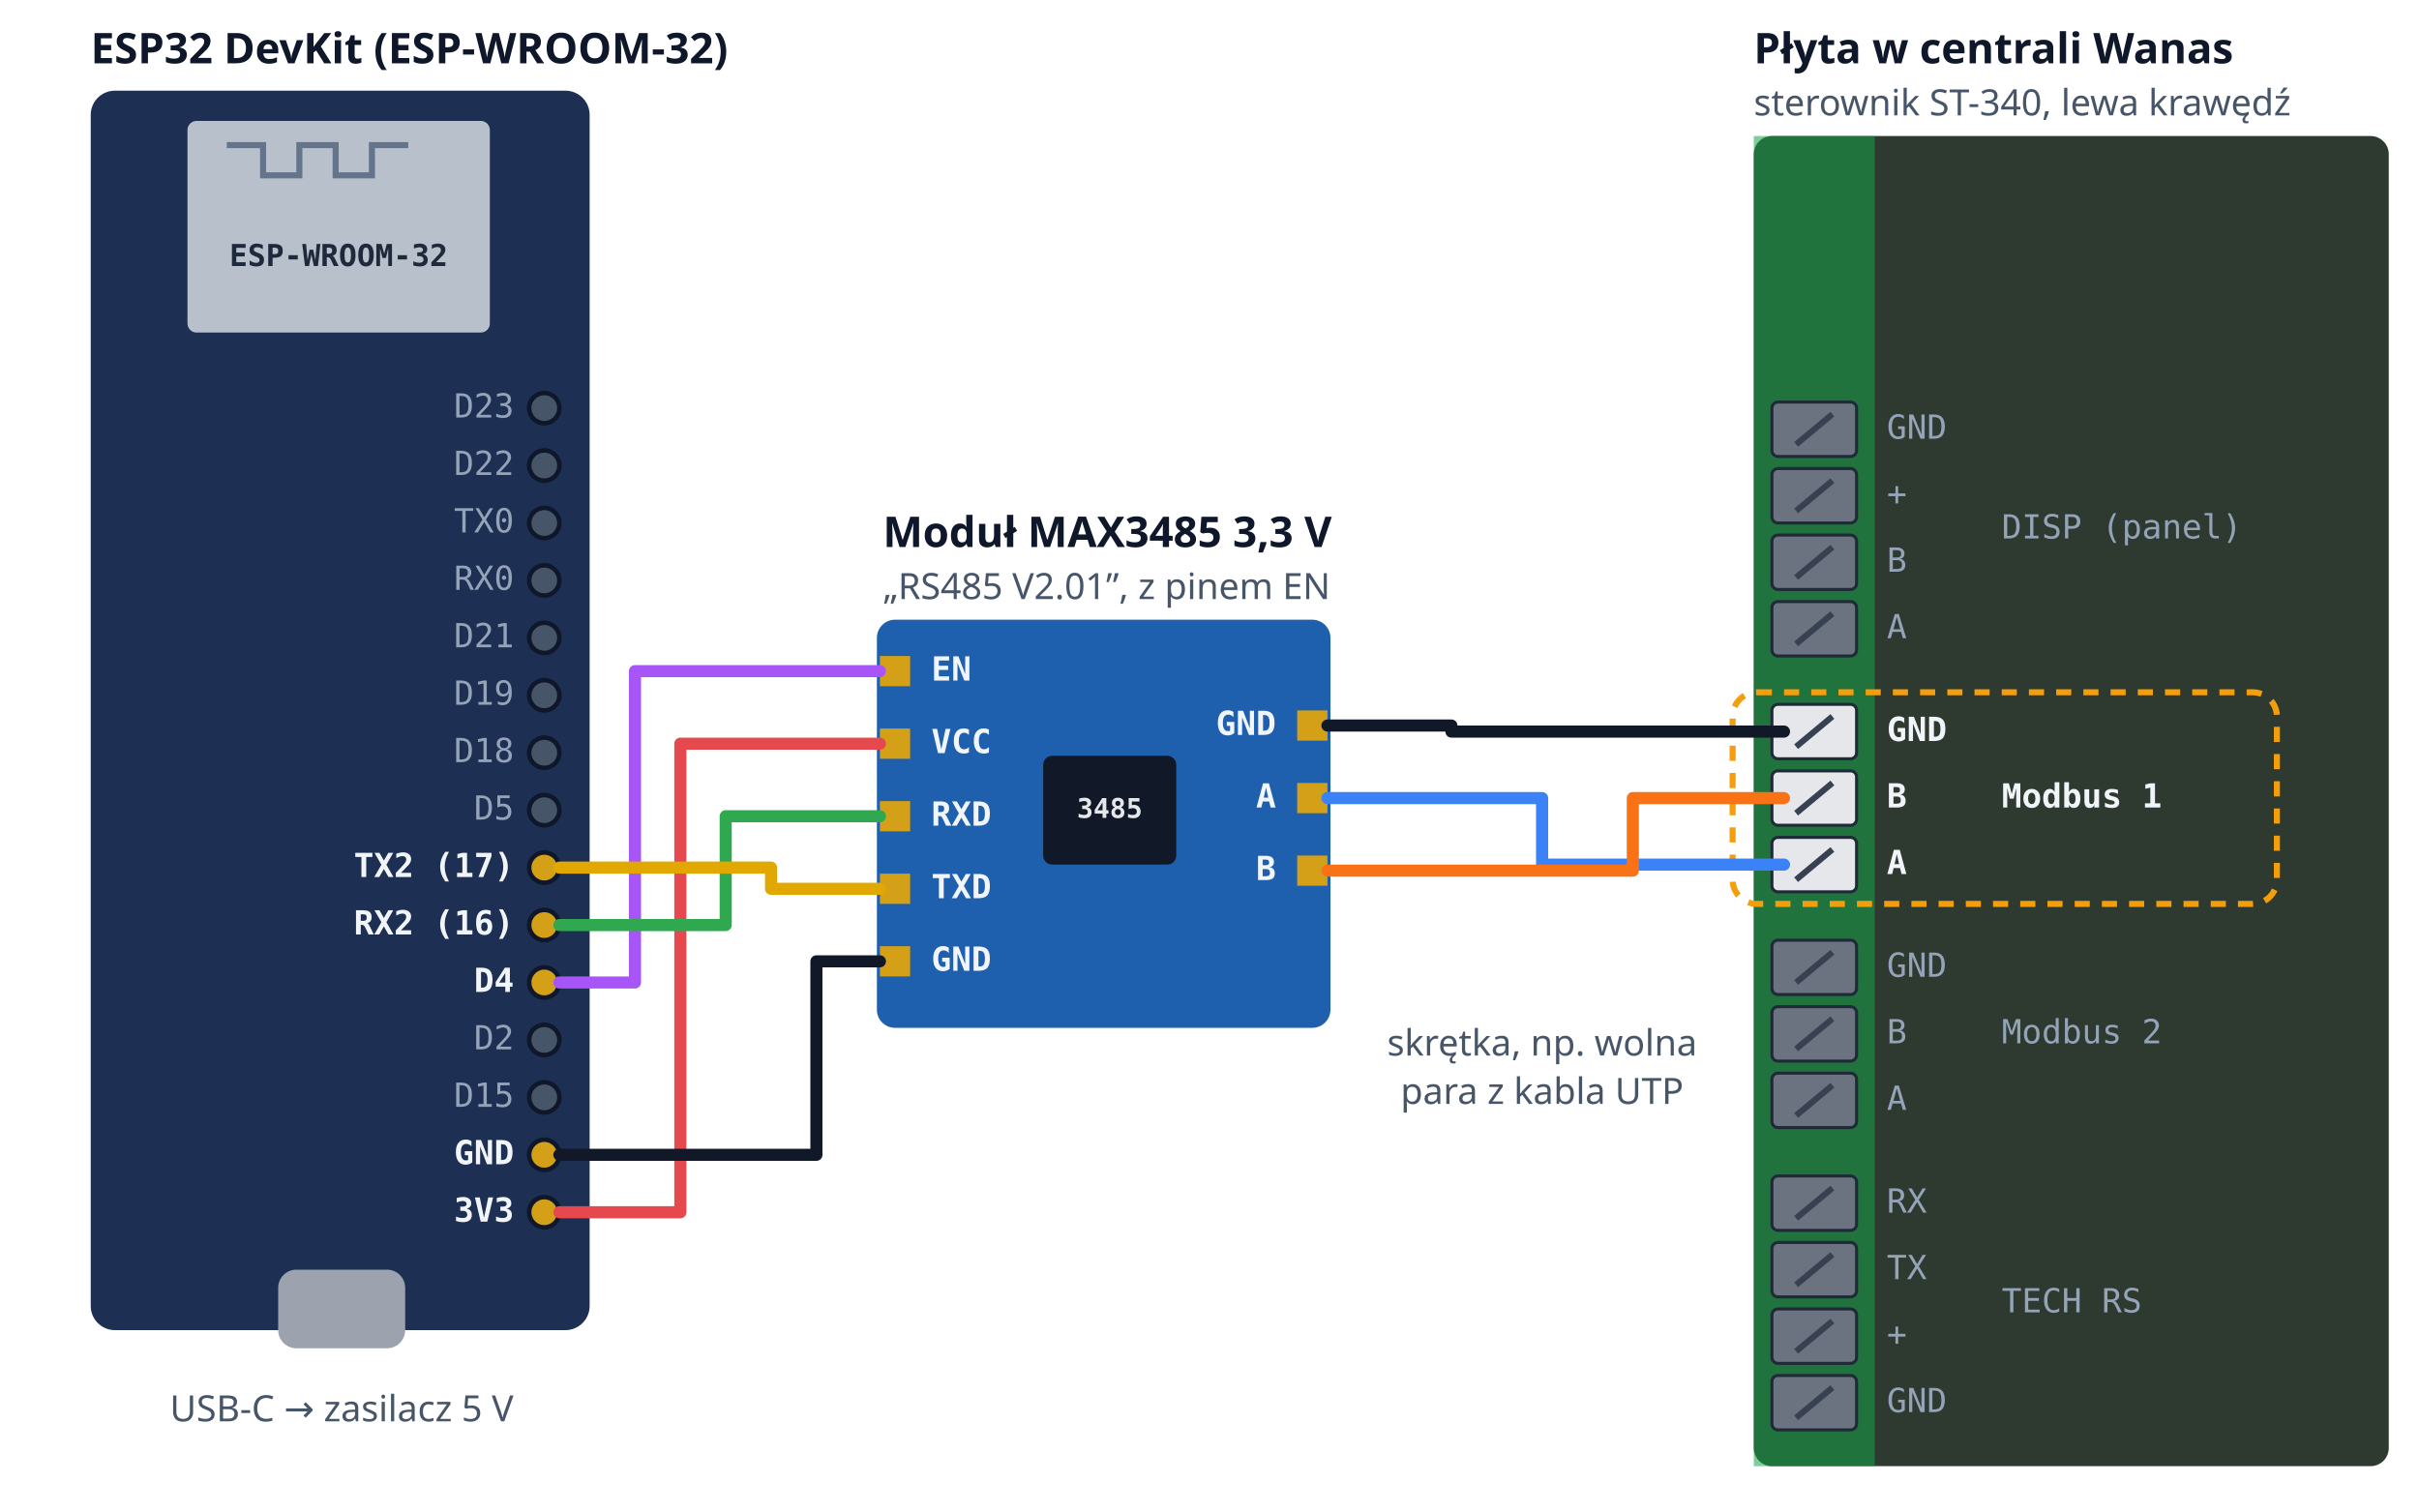
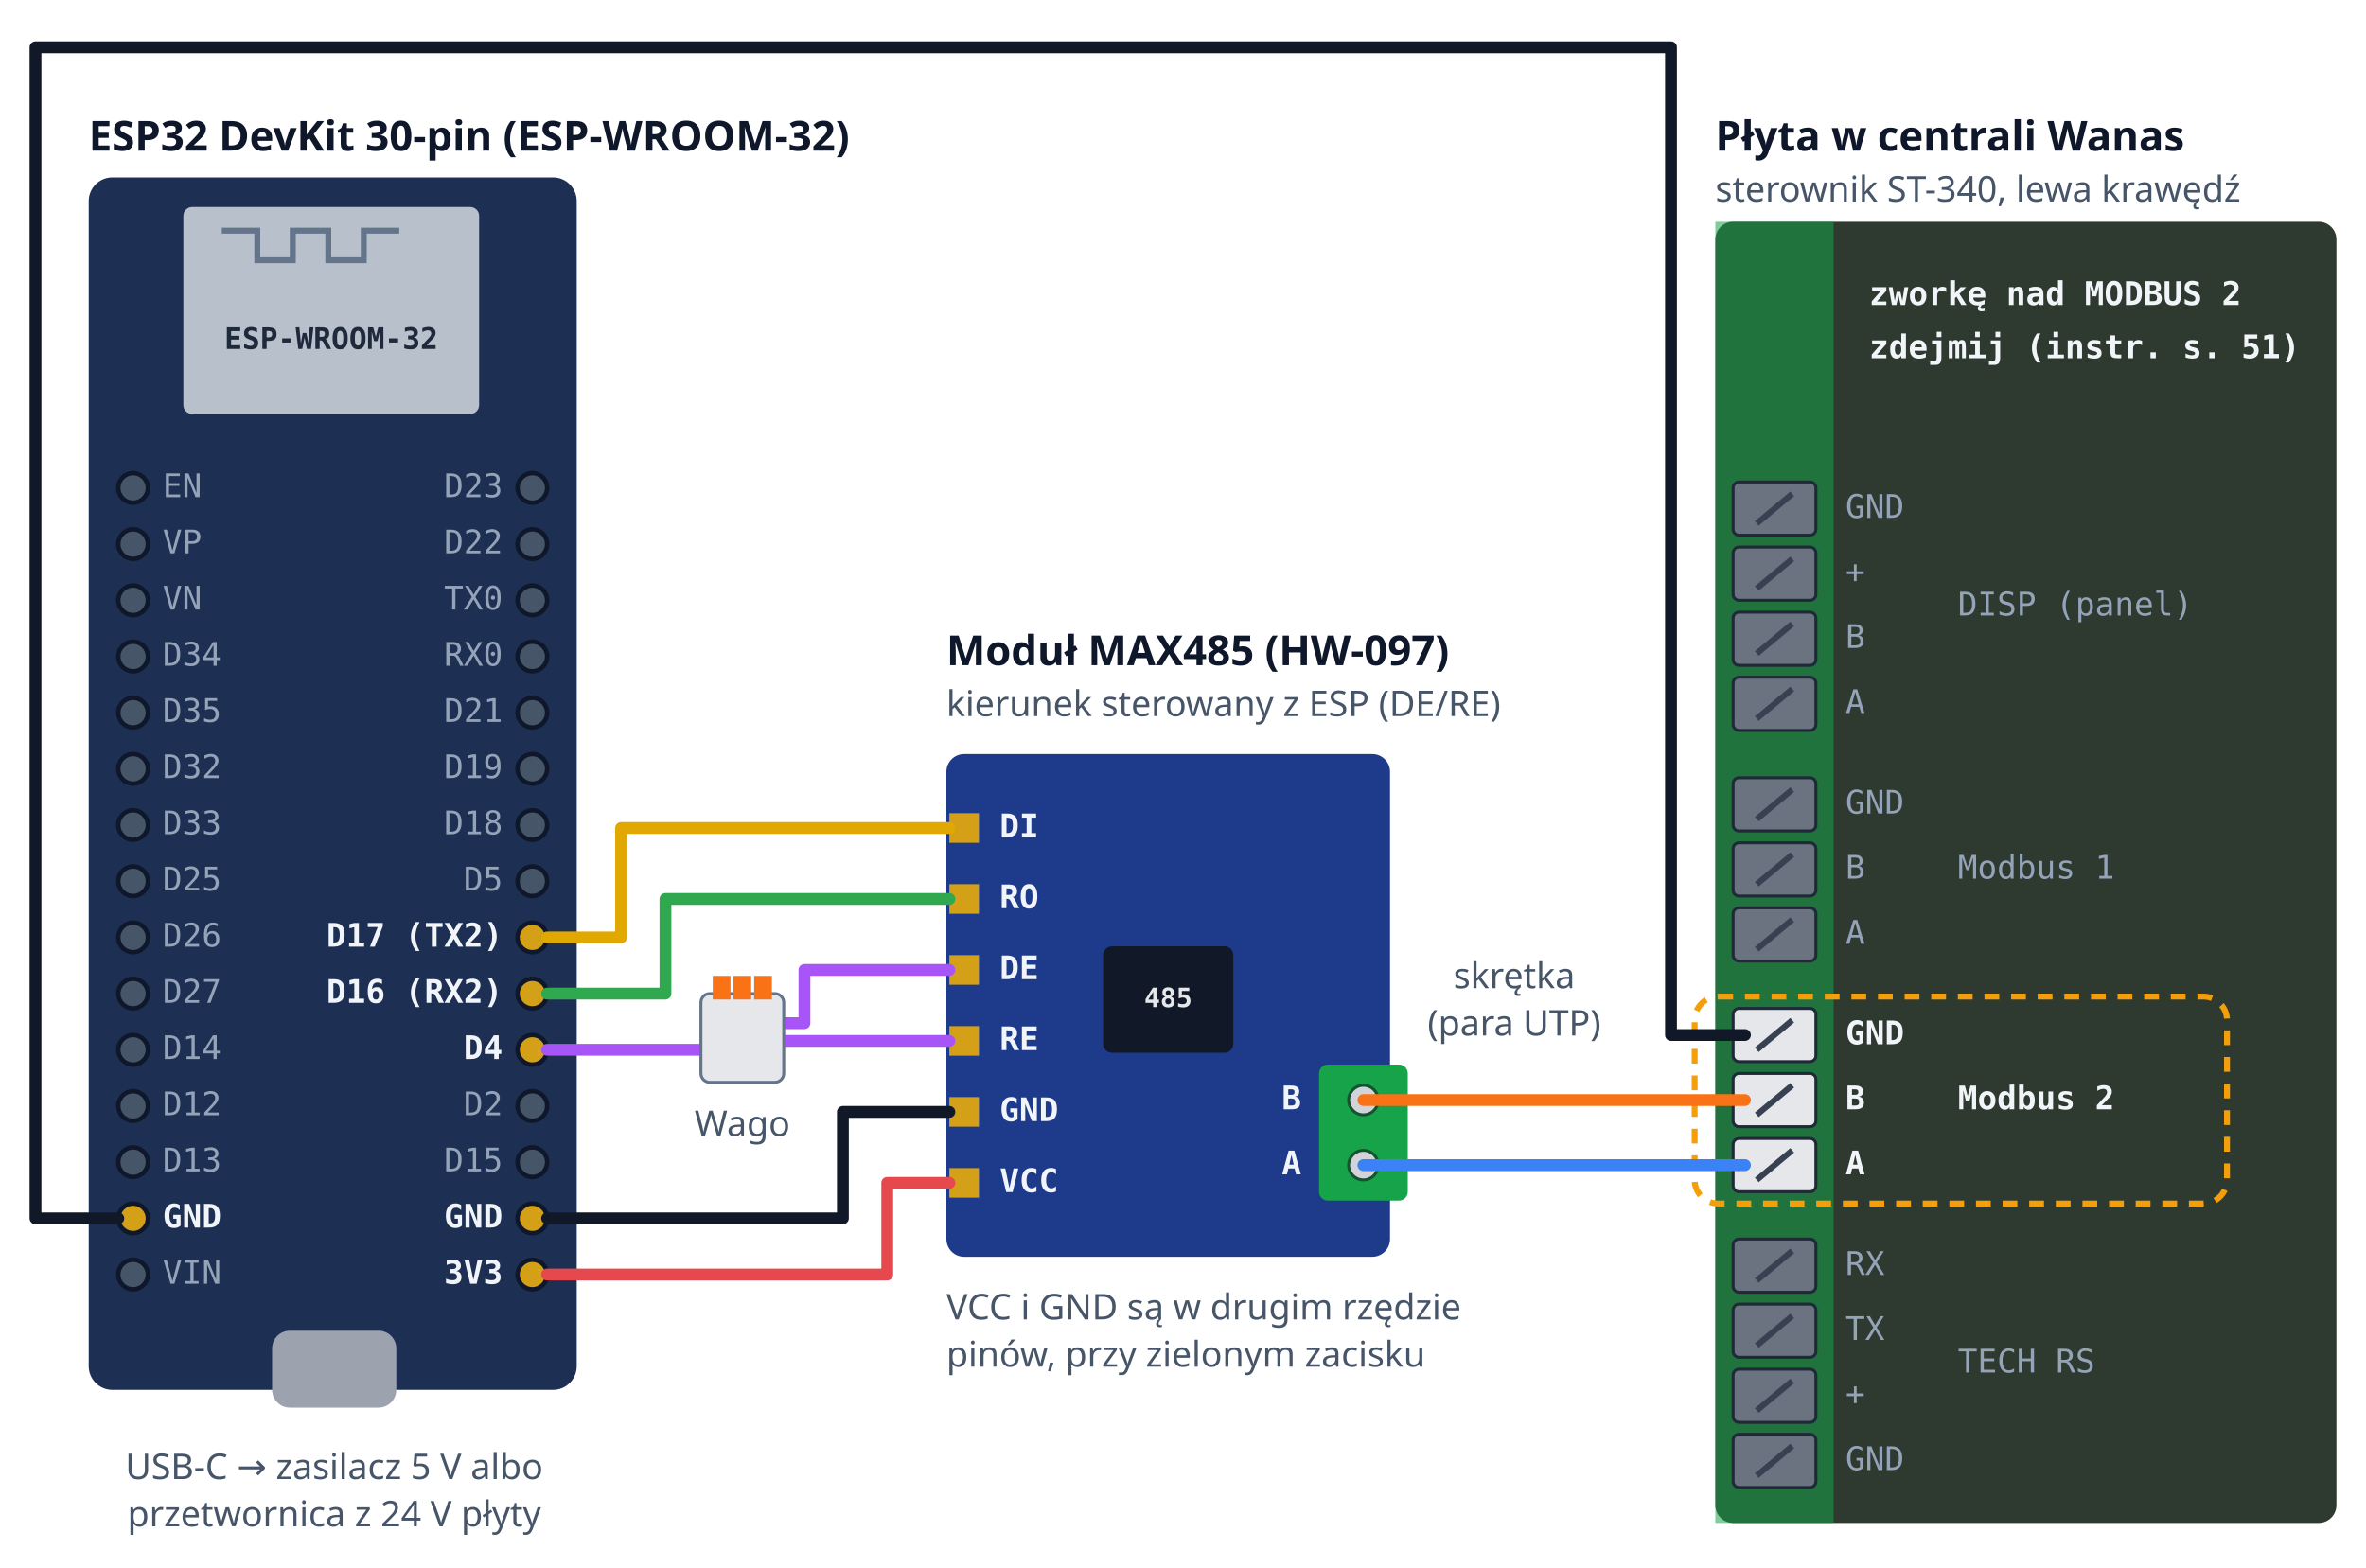
- <svg xmlns="http://www.w3.org/2000/svg" viewBox="0 0 800 500" width="800" height="500" font-family="system-ui,-apple-system,Segoe UI,sans-serif">
+ <svg xmlns="http://www.w3.org/2000/svg" viewBox="0 0 800 530" width="800" height="530" font-family="system-ui,-apple-system,Segoe UI,sans-serif">
  <style>
.t{font:700 14px system-ui,sans-serif;fill:#0f172a}.s{font:12px system-ui,sans-serif;fill:#475569}
.l{font:600 11px ui-monospace,Menlo,monospace;fill:#f1f5f9}.d{font:400 11px ui-monospace,Menlo,monospace;fill:#94a3b8}
.w{fill:none;stroke-width:4;stroke-linecap:round;stroke-linejoin:round}.g{stroke:#111827}
@media (prefers-color-scheme:dark){.t{fill:#f1f5f9}.s{fill:#94a3b8}.g{stroke:#e5e7eb}}
</style>
-   <text x="30" y="16" class="t" text-anchor="start" dominant-baseline="middle">ESP32 DevKit (ESP-WROOM-32)</text>
-   <rect x="30" y="30" width="165" height="410" rx="8" fill="#1d2f52" />
-   <rect x="62" y="40" width="100" height="70" rx="3" fill="#b8c0cc" />
-   <path d="M75 48h12v10h12v-10h12v10h12v-10h12" fill="none" stroke="#64748b" stroke-width="2" />
-   <text x="112" y="88" text-anchor="middle" style="font:700 10px ui-monospace,monospace;fill:#1e293b">ESP-WROOM-32</text>
-   <rect x="92" y="420" width="42" height="26" rx="6" fill="#9ca3af" />
-   <text x="113" y="466" class="s" text-anchor="middle" dominant-baseline="middle">USB-C → zasilacz 5 V</text>
-   <text x="292" y="176" class="t" text-anchor="start" dominant-baseline="middle">Moduł MAX3485 3,3 V</text>
-   <text x="292" y="194" class="s" text-anchor="start" dominant-baseline="middle">„RS485 V2.01”, z pinem EN</text>
-   <rect x="290" y="205" width="150" height="135" rx="6" fill="#1e5fae" />
-   <rect x="345" y="250" width="44" height="36" rx="3" fill="#111827" />
-   <text x="367" y="268" text-anchor="middle" dominant-baseline="middle" style="font:600 9px ui-monospace,monospace;fill:#e5e7eb">3485</text>
-   <text x="580" y="16" class="t" text-anchor="start" dominant-baseline="middle">Płyta w centrali Wanas</text>
-   <text x="580" y="34" class="s" text-anchor="start" dominant-baseline="middle">sterownik ST-340, lewa krawędź</text>
-   <rect x="580" y="45" width="210" height="440" rx="6" fill="#2e3a2f" />
-   <rect x="580" y="45" width="40" height="440" fill="#16a34a" opacity=".55" />
-   <circle cx="180" cy="135" r="5" fill="#475569" stroke="#0f172a" stroke-width="1.5" />
-   <text x="170" y="135" class="d" text-anchor="end" dominant-baseline="middle">D23</text>
-   <circle cx="180" cy="154" r="5" fill="#475569" stroke="#0f172a" stroke-width="1.5" />
-   <text x="170" y="154" class="d" text-anchor="end" dominant-baseline="middle">D22</text>
-   <circle cx="180" cy="173" r="5" fill="#475569" stroke="#0f172a" stroke-width="1.5" />
-   <text x="170" y="173" class="d" text-anchor="end" dominant-baseline="middle">TX0</text>
-   <circle cx="180" cy="192" r="5" fill="#475569" stroke="#0f172a" stroke-width="1.5" />
-   <text x="170" y="192" class="d" text-anchor="end" dominant-baseline="middle">RX0</text>
-   <circle cx="180" cy="211" r="5" fill="#475569" stroke="#0f172a" stroke-width="1.5" />
-   <text x="170" y="211" class="d" text-anchor="end" dominant-baseline="middle">D21</text>
-   <circle cx="180" cy="230" r="5" fill="#475569" stroke="#0f172a" stroke-width="1.5" />
-   <text x="170" y="230" class="d" text-anchor="end" dominant-baseline="middle">D19</text>
-   <circle cx="180" cy="249" r="5" fill="#475569" stroke="#0f172a" stroke-width="1.5" />
-   <text x="170" y="249" class="d" text-anchor="end" dominant-baseline="middle">D18</text>
-   <circle cx="180" cy="268" r="5" fill="#475569" stroke="#0f172a" stroke-width="1.5" />
-   <text x="170" y="268" class="d" text-anchor="end" dominant-baseline="middle">D5</text>
-   <circle cx="180" cy="287" r="5" fill="#d4a017" stroke="#0f172a" stroke-width="1.5" />
-   <text x="170" y="287" class="l" text-anchor="end" dominant-baseline="middle">TX2 (17)</text>
-   <circle cx="180" cy="306" r="5" fill="#d4a017" stroke="#0f172a" stroke-width="1.5" />
-   <text x="170" y="306" class="l" text-anchor="end" dominant-baseline="middle">RX2 (16)</text>
-   <circle cx="180" cy="325" r="5" fill="#d4a017" stroke="#0f172a" stroke-width="1.5" />
-   <text x="170" y="325" class="l" text-anchor="end" dominant-baseline="middle">D4</text>
-   <circle cx="180" cy="344" r="5" fill="#475569" stroke="#0f172a" stroke-width="1.5" />
-   <text x="170" y="344" class="d" text-anchor="end" dominant-baseline="middle">D2</text>
-   <circle cx="180" cy="363" r="5" fill="#475569" stroke="#0f172a" stroke-width="1.5" />
-   <text x="170" y="363" class="d" text-anchor="end" dominant-baseline="middle">D15</text>
-   <circle cx="180" cy="382" r="5" fill="#d4a017" stroke="#0f172a" stroke-width="1.5" />
-   <text x="170" y="382" class="l" text-anchor="end" dominant-baseline="middle">GND</text>
-   <circle cx="180" cy="401" r="5" fill="#d4a017" stroke="#0f172a" stroke-width="1.5" />
-   <text x="170" y="401" class="l" text-anchor="end" dominant-baseline="middle">3V3</text>
-   <rect x="291" y="217" width="10" height="10" fill="#d4a017" />
-   <text x="308" y="222" class="l" text-anchor="start" dominant-baseline="middle">EN</text>
-   <rect x="291" y="241" width="10" height="10" fill="#d4a017" />
-   <text x="308" y="246" class="l" text-anchor="start" dominant-baseline="middle">VCC</text>
-   <rect x="291" y="265" width="10" height="10" fill="#d4a017" />
-   <text x="308" y="270" class="l" text-anchor="start" dominant-baseline="middle">RXD</text>
-   <rect x="291" y="289" width="10" height="10" fill="#d4a017" />
-   <text x="308" y="294" class="l" text-anchor="start" dominant-baseline="middle">TXD</text>
-   <rect x="291" y="313" width="10" height="10" fill="#d4a017" />
-   <text x="308" y="318" class="l" text-anchor="start" dominant-baseline="middle">GND</text>
-   <rect x="429" y="235" width="10" height="10" fill="#d4a017" />
-   <text x="422" y="240" class="l" text-anchor="end" dominant-baseline="middle">GND</text>
-   <rect x="429" y="259" width="10" height="10" fill="#d4a017" />
-   <text x="422" y="264" class="l" text-anchor="end" dominant-baseline="middle">A</text>
-   <rect x="429" y="283" width="10" height="10" fill="#d4a017" />
-   <text x="422" y="288" class="l" text-anchor="end" dominant-baseline="middle">B</text>
-   <rect x="586" y="133" width="28" height="18" rx="2" fill="#6b7280" stroke="#1f2937" />
-   <line x1="594" y1="147" x2="606" y2="137" stroke="#374151" stroke-width="2" />
-   <text x="624" y="142" class="d" text-anchor="start" dominant-baseline="middle">GND</text>
-   <rect x="586" y="155" width="28" height="18" rx="2" fill="#6b7280" stroke="#1f2937" />
-   <line x1="594" y1="169" x2="606" y2="159" stroke="#374151" stroke-width="2" />
-   <text x="624" y="164" class="d" text-anchor="start" dominant-baseline="middle">+</text>
-   <rect x="586" y="177" width="28" height="18" rx="2" fill="#6b7280" stroke="#1f2937" />
-   <line x1="594" y1="191" x2="606" y2="181" stroke="#374151" stroke-width="2" />
-   <text x="624" y="186" class="d" text-anchor="start" dominant-baseline="middle">B</text>
-   <rect x="586" y="199" width="28" height="18" rx="2" fill="#6b7280" stroke="#1f2937" />
-   <line x1="594" y1="213" x2="606" y2="203" stroke="#374151" stroke-width="2" />
-   <text x="624" y="208" class="d" text-anchor="start" dominant-baseline="middle">A</text>
-   <text x="662" y="175" class="d" text-anchor="start" dominant-baseline="middle">DISP (panel)</text>
-   <rect x="586" y="233" width="28" height="18" rx="2" fill="#e5e7eb" stroke="#1f2937" />
-   <line x1="594" y1="247" x2="606" y2="237" stroke="#374151" stroke-width="2" />
-   <text x="624" y="242" class="l" text-anchor="start" dominant-baseline="middle">GND</text>
-   <rect x="586" y="255" width="28" height="18" rx="2" fill="#e5e7eb" stroke="#1f2937" />
-   <line x1="594" y1="269" x2="606" y2="259" stroke="#374151" stroke-width="2" />
-   <text x="624" y="264" class="l" text-anchor="start" dominant-baseline="middle">B</text>
-   <rect x="586" y="277" width="28" height="18" rx="2" fill="#e5e7eb" stroke="#1f2937" />
-   <line x1="594" y1="291" x2="606" y2="281" stroke="#374151" stroke-width="2" />
-   <text x="624" y="286" class="l" text-anchor="start" dominant-baseline="middle">A</text>
-   <text x="662" y="264" class="l" text-anchor="start" dominant-baseline="middle">Modbus 1</text>
-   <rect x="586" y="311" width="28" height="18" rx="2" fill="#6b7280" stroke="#1f2937" />
-   <line x1="594" y1="325" x2="606" y2="315" stroke="#374151" stroke-width="2" />
-   <text x="624" y="320" class="d" text-anchor="start" dominant-baseline="middle">GND</text>
-   <rect x="586" y="333" width="28" height="18" rx="2" fill="#6b7280" stroke="#1f2937" />
-   <line x1="594" y1="347" x2="606" y2="337" stroke="#374151" stroke-width="2" />
-   <text x="624" y="342" class="d" text-anchor="start" dominant-baseline="middle">B</text>
-   <rect x="586" y="355" width="28" height="18" rx="2" fill="#6b7280" stroke="#1f2937" />
-   <line x1="594" y1="369" x2="606" y2="359" stroke="#374151" stroke-width="2" />
-   <text x="624" y="364" class="d" text-anchor="start" dominant-baseline="middle">A</text>
-   <text x="662" y="342" class="d" text-anchor="start" dominant-baseline="middle">Modbus 2</text>
-   <rect x="586" y="389" width="28" height="18" rx="2" fill="#6b7280" stroke="#1f2937" />
-   <line x1="594" y1="403" x2="606" y2="393" stroke="#374151" stroke-width="2" />
-   <text x="624" y="398" class="d" text-anchor="start" dominant-baseline="middle">RX</text>
-   <rect x="586" y="411" width="28" height="18" rx="2" fill="#6b7280" stroke="#1f2937" />
-   <line x1="594" y1="425" x2="606" y2="415" stroke="#374151" stroke-width="2" />
-   <text x="624" y="420" class="d" text-anchor="start" dominant-baseline="middle">TX</text>
-   <rect x="586" y="433" width="28" height="18" rx="2" fill="#6b7280" stroke="#1f2937" />
-   <line x1="594" y1="447" x2="606" y2="437" stroke="#374151" stroke-width="2" />
-   <text x="624" y="442" class="d" text-anchor="start" dominant-baseline="middle">+</text>
-   <rect x="586" y="455" width="28" height="18" rx="2" fill="#6b7280" stroke="#1f2937" />
-   <line x1="594" y1="469" x2="606" y2="459" stroke="#374151" stroke-width="2" />
-   <text x="624" y="464" class="d" text-anchor="start" dominant-baseline="middle">GND</text>
-   <text x="662" y="431" class="d" text-anchor="start" dominant-baseline="middle">TECH RS</text>
-   <rect x="573" y="229" width="180" height="70" rx="8" fill="none" stroke="#f59e0b" stroke-width="2" stroke-dasharray="5 4" />
-   <path d="M185 325 H210 V222 H291" class="w" style="stroke:#a855f7" />
-   <path d="M185 401 H225 V246 H291" class="w" style="stroke:#e5484d" />
-   <path d="M185 306 H240 V270 H291" class="w" style="stroke:#2fa84f" />
-   <path d="M185 287 H255 V294 H291" class="w" style="stroke:#e0a800" />
-   <path d="M185 382 H270 V318 H291" class="w g" />
-   <path d="M439 240 H480 V242 H590" class="w g" />
-   <path d="M439 264 H510 V286 H590" class="w" style="stroke:#3b82f6" />
-   <path d="M439 288 H540 V264 H590" class="w" style="stroke:#f97316" />
-   <text x="510" y="345" class="s" text-anchor="middle" dominant-baseline="middle">skrętka, np. wolna</text>
-   <text x="510" y="361" class="s" text-anchor="middle" dominant-baseline="middle">para z kabla UTP</text>
+   <g transform="translate(0 30)">
+     <text x="30" y="16" class="t" text-anchor="start" dominant-baseline="middle">ESP32 DevKit 30-pin (ESP-WROOM-32)</text>
+     <rect x="30" y="30" width="165" height="410" rx="8" fill="#1d2f52" />
+     <rect x="62" y="40" width="100" height="70" rx="3" fill="#b8c0cc" />
+     <path d="M75 48h12v10h12v-10h12v10h12v-10h12" fill="none" stroke="#64748b" stroke-width="2" />
+     <text x="112" y="88" text-anchor="middle" style="font:700 10px ui-monospace,monospace;fill:#1e293b">ESP-WROOM-32</text>
+     <rect x="92" y="420" width="42" height="26" rx="6" fill="#9ca3af" />
+     <text x="113" y="466" class="s" text-anchor="middle" dominant-baseline="middle">USB-C → zasilacz 5 V albo</text>
+     <text x="113" y="482" class="s" text-anchor="middle" dominant-baseline="middle">przetwornica z 24 V płyty</text>
+     <text x="320" y="190" class="t" text-anchor="start" dominant-baseline="middle">Moduł MAX485 (HW-097)</text>
+     <text x="320" y="208" class="s" text-anchor="start" dominant-baseline="middle">kierunek sterowany z ESP (DE/RE)</text>
+     <rect x="320" y="225" width="150" height="170" rx="6" fill="#1e3a8a" />
+     <rect x="373" y="290" width="44" height="36" rx="3" fill="#111827" />
+     <text x="395" y="308" text-anchor="middle" dominant-baseline="middle" style="font:600 9px ui-monospace,monospace;fill:#e5e7eb">485</text>
+     <rect x="446" y="330" width="30" height="46" rx="3" fill="#16a34a" />
+     <text x="320" y="412" class="s" text-anchor="start" dominant-baseline="middle">VCC i GND są w drugim rzędzie</text>
+     <text x="320" y="428" class="s" text-anchor="start" dominant-baseline="middle">pinów, przy zielonym zacisku</text>
+     <text x="580" y="16" class="t" text-anchor="start" dominant-baseline="middle">Płyta w centrali Wanas</text>
+     <text x="580" y="34" class="s" text-anchor="start" dominant-baseline="middle">sterownik ST-340, lewa krawędź</text>
+     <rect x="580" y="45" width="210" height="440" rx="6" fill="#2e3a2f" />
+     <rect x="580" y="45" width="40" height="440" fill="#16a34a" opacity=".55" />
+     <text x="632" y="70" class="l" text-anchor="start" dominant-baseline="middle">zworkę nad MODBUS 2</text>
+     <text x="632" y="88" class="l" text-anchor="start" dominant-baseline="middle">zdejmij (instr. s. 51)</text>
+     <circle cx="180" cy="135" r="5" fill="#475569" stroke="#0f172a" stroke-width="1.5" />
+     <text x="170" y="135" class="d" text-anchor="end" dominant-baseline="middle">D23</text>
+     <circle cx="180" cy="154" r="5" fill="#475569" stroke="#0f172a" stroke-width="1.5" />
+     <text x="170" y="154" class="d" text-anchor="end" dominant-baseline="middle">D22</text>
+     <circle cx="180" cy="173" r="5" fill="#475569" stroke="#0f172a" stroke-width="1.5" />
+     <text x="170" y="173" class="d" text-anchor="end" dominant-baseline="middle">TX0</text>
+     <circle cx="180" cy="192" r="5" fill="#475569" stroke="#0f172a" stroke-width="1.5" />
+     <text x="170" y="192" class="d" text-anchor="end" dominant-baseline="middle">RX0</text>
+     <circle cx="180" cy="211" r="5" fill="#475569" stroke="#0f172a" stroke-width="1.5" />
+     <text x="170" y="211" class="d" text-anchor="end" dominant-baseline="middle">D21</text>
+     <circle cx="180" cy="230" r="5" fill="#475569" stroke="#0f172a" stroke-width="1.5" />
+     <text x="170" y="230" class="d" text-anchor="end" dominant-baseline="middle">D19</text>
+     <circle cx="180" cy="249" r="5" fill="#475569" stroke="#0f172a" stroke-width="1.5" />
+     <text x="170" y="249" class="d" text-anchor="end" dominant-baseline="middle">D18</text>
+     <circle cx="180" cy="268" r="5" fill="#475569" stroke="#0f172a" stroke-width="1.5" />
+     <text x="170" y="268" class="d" text-anchor="end" dominant-baseline="middle">D5</text>
+     <circle cx="180" cy="287" r="5" fill="#d4a017" stroke="#0f172a" stroke-width="1.5" />
+     <text x="170" y="287" class="l" text-anchor="end" dominant-baseline="middle">D17 (TX2)</text>
+     <circle cx="180" cy="306" r="5" fill="#d4a017" stroke="#0f172a" stroke-width="1.5" />
+     <text x="170" y="306" class="l" text-anchor="end" dominant-baseline="middle">D16 (RX2)</text>
+     <circle cx="180" cy="325" r="5" fill="#d4a017" stroke="#0f172a" stroke-width="1.5" />
+     <text x="170" y="325" class="l" text-anchor="end" dominant-baseline="middle">D4</text>
+     <circle cx="180" cy="344" r="5" fill="#475569" stroke="#0f172a" stroke-width="1.5" />
+     <text x="170" y="344" class="d" text-anchor="end" dominant-baseline="middle">D2</text>
+     <circle cx="180" cy="363" r="5" fill="#475569" stroke="#0f172a" stroke-width="1.5" />
+     <text x="170" y="363" class="d" text-anchor="end" dominant-baseline="middle">D15</text>
+     <circle cx="180" cy="382" r="5" fill="#d4a017" stroke="#0f172a" stroke-width="1.5" />
+     <text x="170" y="382" class="l" text-anchor="end" dominant-baseline="middle">GND</text>
+     <circle cx="180" cy="401" r="5" fill="#d4a017" stroke="#0f172a" stroke-width="1.5" />
+     <text x="170" y="401" class="l" text-anchor="end" dominant-baseline="middle">3V3</text>
+     <circle cx="45" cy="135" r="5" fill="#475569" stroke="#0f172a" stroke-width="1.5" />
+     <text x="55" y="135" class="d" text-anchor="start" dominant-baseline="middle">EN</text>
+     <circle cx="45" cy="154" r="5" fill="#475569" stroke="#0f172a" stroke-width="1.5" />
+     <text x="55" y="154" class="d" text-anchor="start" dominant-baseline="middle">VP</text>
+     <circle cx="45" cy="173" r="5" fill="#475569" stroke="#0f172a" stroke-width="1.5" />
+     <text x="55" y="173" class="d" text-anchor="start" dominant-baseline="middle">VN</text>
+     <circle cx="45" cy="192" r="5" fill="#475569" stroke="#0f172a" stroke-width="1.5" />
+     <text x="55" y="192" class="d" text-anchor="start" dominant-baseline="middle">D34</text>
+     <circle cx="45" cy="211" r="5" fill="#475569" stroke="#0f172a" stroke-width="1.5" />
+     <text x="55" y="211" class="d" text-anchor="start" dominant-baseline="middle">D35</text>
+     <circle cx="45" cy="230" r="5" fill="#475569" stroke="#0f172a" stroke-width="1.5" />
+     <text x="55" y="230" class="d" text-anchor="start" dominant-baseline="middle">D32</text>
+     <circle cx="45" cy="249" r="5" fill="#475569" stroke="#0f172a" stroke-width="1.5" />
+     <text x="55" y="249" class="d" text-anchor="start" dominant-baseline="middle">D33</text>
+     <circle cx="45" cy="268" r="5" fill="#475569" stroke="#0f172a" stroke-width="1.5" />
+     <text x="55" y="268" class="d" text-anchor="start" dominant-baseline="middle">D25</text>
+     <circle cx="45" cy="287" r="5" fill="#475569" stroke="#0f172a" stroke-width="1.5" />
+     <text x="55" y="287" class="d" text-anchor="start" dominant-baseline="middle">D26</text>
+     <circle cx="45" cy="306" r="5" fill="#475569" stroke="#0f172a" stroke-width="1.5" />
+     <text x="55" y="306" class="d" text-anchor="start" dominant-baseline="middle">D27</text>
+     <circle cx="45" cy="325" r="5" fill="#475569" stroke="#0f172a" stroke-width="1.5" />
+     <text x="55" y="325" class="d" text-anchor="start" dominant-baseline="middle">D14</text>
+     <circle cx="45" cy="344" r="5" fill="#475569" stroke="#0f172a" stroke-width="1.5" />
+     <text x="55" y="344" class="d" text-anchor="start" dominant-baseline="middle">D12</text>
+     <circle cx="45" cy="363" r="5" fill="#475569" stroke="#0f172a" stroke-width="1.5" />
+     <text x="55" y="363" class="d" text-anchor="start" dominant-baseline="middle">D13</text>
+     <circle cx="45" cy="382" r="5" fill="#d4a017" stroke="#0f172a" stroke-width="1.5" />
+     <text x="55" y="382" class="l" text-anchor="start" dominant-baseline="middle">GND</text>
+     <circle cx="45" cy="401" r="5" fill="#475569" stroke="#0f172a" stroke-width="1.5" />
+     <text x="55" y="401" class="d" text-anchor="start" dominant-baseline="middle">VIN</text>
+     <rect x="321" y="245" width="10" height="10" fill="#d4a017" />
+     <text x="338" y="250" class="l" text-anchor="start" dominant-baseline="middle">DI</text>
+     <rect x="321" y="269" width="10" height="10" fill="#d4a017" />
+     <text x="338" y="274" class="l" text-anchor="start" dominant-baseline="middle">RO</text>
+     <rect x="321" y="293" width="10" height="10" fill="#d4a017" />
+     <text x="338" y="298" class="l" text-anchor="start" dominant-baseline="middle">DE</text>
+     <rect x="321" y="317" width="10" height="10" fill="#d4a017" />
+     <text x="338" y="322" class="l" text-anchor="start" dominant-baseline="middle">RE</text>
+     <rect x="321" y="341" width="10" height="10" fill="#d4a017" />
+     <text x="338" y="346" class="l" text-anchor="start" dominant-baseline="middle">GND</text>
+     <rect x="321" y="365" width="10" height="10" fill="#d4a017" />
+     <text x="338" y="370" class="l" text-anchor="start" dominant-baseline="middle">VCC</text>
+     <circle cx="461" cy="342" r="5" fill="#d1d5db" stroke="#14532d" />
+     <text x="440" y="342" class="l" text-anchor="end" dominant-baseline="middle">B</text>
+     <circle cx="461" cy="364" r="5" fill="#d1d5db" stroke="#14532d" />
+     <text x="440" y="364" class="l" text-anchor="end" dominant-baseline="middle">A</text>
+     <rect x="586" y="133" width="28" height="18" rx="2" fill="#6b7280" stroke="#1f2937" />
+     <line x1="594" y1="147" x2="606" y2="137" stroke="#374151" stroke-width="2" />
+     <text x="624" y="142" class="d" text-anchor="start" dominant-baseline="middle">GND</text>
+     <rect x="586" y="155" width="28" height="18" rx="2" fill="#6b7280" stroke="#1f2937" />
+     <line x1="594" y1="169" x2="606" y2="159" stroke="#374151" stroke-width="2" />
+     <text x="624" y="164" class="d" text-anchor="start" dominant-baseline="middle">+</text>
+     <rect x="586" y="177" width="28" height="18" rx="2" fill="#6b7280" stroke="#1f2937" />
+     <line x1="594" y1="191" x2="606" y2="181" stroke="#374151" stroke-width="2" />
+     <text x="624" y="186" class="d" text-anchor="start" dominant-baseline="middle">B</text>
+     <rect x="586" y="199" width="28" height="18" rx="2" fill="#6b7280" stroke="#1f2937" />
+     <line x1="594" y1="213" x2="606" y2="203" stroke="#374151" stroke-width="2" />
+     <text x="624" y="208" class="d" text-anchor="start" dominant-baseline="middle">A</text>
+     <text x="662" y="175" class="d" text-anchor="start" dominant-baseline="middle">DISP (panel)</text>
+     <rect x="586" y="233" width="28" height="18" rx="2" fill="#6b7280" stroke="#1f2937" />
+     <line x1="594" y1="247" x2="606" y2="237" stroke="#374151" stroke-width="2" />
+     <text x="624" y="242" class="d" text-anchor="start" dominant-baseline="middle">GND</text>
+     <rect x="586" y="255" width="28" height="18" rx="2" fill="#6b7280" stroke="#1f2937" />
+     <line x1="594" y1="269" x2="606" y2="259" stroke="#374151" stroke-width="2" />
+     <text x="624" y="264" class="d" text-anchor="start" dominant-baseline="middle">B</text>
+     <rect x="586" y="277" width="28" height="18" rx="2" fill="#6b7280" stroke="#1f2937" />
+     <line x1="594" y1="291" x2="606" y2="281" stroke="#374151" stroke-width="2" />
+     <text x="624" y="286" class="d" text-anchor="start" dominant-baseline="middle">A</text>
+     <text x="662" y="264" class="d" text-anchor="start" dominant-baseline="middle">Modbus 1</text>
+     <rect x="586" y="311" width="28" height="18" rx="2" fill="#e5e7eb" stroke="#1f2937" />
+     <line x1="594" y1="325" x2="606" y2="315" stroke="#374151" stroke-width="2" />
+     <text x="624" y="320" class="l" text-anchor="start" dominant-baseline="middle">GND</text>
+     <rect x="586" y="333" width="28" height="18" rx="2" fill="#e5e7eb" stroke="#1f2937" />
+     <line x1="594" y1="347" x2="606" y2="337" stroke="#374151" stroke-width="2" />
+     <text x="624" y="342" class="l" text-anchor="start" dominant-baseline="middle">B</text>
+     <rect x="586" y="355" width="28" height="18" rx="2" fill="#e5e7eb" stroke="#1f2937" />
+     <line x1="594" y1="369" x2="606" y2="359" stroke="#374151" stroke-width="2" />
+     <text x="624" y="364" class="l" text-anchor="start" dominant-baseline="middle">A</text>
+     <text x="662" y="342" class="l" text-anchor="start" dominant-baseline="middle">Modbus 2</text>
+     <rect x="586" y="389" width="28" height="18" rx="2" fill="#6b7280" stroke="#1f2937" />
+     <line x1="594" y1="403" x2="606" y2="393" stroke="#374151" stroke-width="2" />
+     <text x="624" y="398" class="d" text-anchor="start" dominant-baseline="middle">RX</text>
+     <rect x="586" y="411" width="28" height="18" rx="2" fill="#6b7280" stroke="#1f2937" />
+     <line x1="594" y1="425" x2="606" y2="415" stroke="#374151" stroke-width="2" />
+     <text x="624" y="420" class="d" text-anchor="start" dominant-baseline="middle">TX</text>
+     <rect x="586" y="433" width="28" height="18" rx="2" fill="#6b7280" stroke="#1f2937" />
+     <line x1="594" y1="447" x2="606" y2="437" stroke="#374151" stroke-width="2" />
+     <text x="624" y="442" class="d" text-anchor="start" dominant-baseline="middle">+</text>
+     <rect x="586" y="455" width="28" height="18" rx="2" fill="#6b7280" stroke="#1f2937" />
+     <line x1="594" y1="469" x2="606" y2="459" stroke="#374151" stroke-width="2" />
+     <text x="624" y="464" class="d" text-anchor="start" dominant-baseline="middle">GND</text>
+     <text x="662" y="431" class="d" text-anchor="start" dominant-baseline="middle">TECH RS</text>
+     <rect x="573" y="307" width="180" height="70" rx="8" fill="none" stroke="#f59e0b" stroke-width="2" stroke-dasharray="5 4" />
+     <path d="M185 287 H210 V250 H321" class="w" style="stroke:#e0a800" />
+     <path d="M185 306 H225 V274 H321" class="w" style="stroke:#2fa84f" />
+     <path d="M185 382 H285 V346 H321" class="w g" />
+     <path d="M185 401 H300 V370 H321" class="w" style="stroke:#e5484d" />
+     <path d="M185 325 H237" class="w" style="stroke:#a855f7" />
+     <path d="M265 316 H272 V298 H321" class="w" style="stroke:#a855f7" />
+     <path d="M265 322 H321" class="w" style="stroke:#a855f7" />
+     <rect x="237" y="306" width="28" height="30" rx="3" fill="#e5e7eb" stroke="#64748b" />
+     <rect x="241" y="300" width="6" height="8" fill="#f97316" />
+     <rect x="248" y="300" width="6" height="8" fill="#f97316" />
+     <rect x="255" y="300" width="6" height="8" fill="#f97316" />
+     <text x="251" y="350" class="s" text-anchor="middle" dominant-baseline="middle">Wago</text>
+     <path d="M40 382 H12 V-14 H565 V320 H590" class="w g" />
+     <path d="M461 342 H590" class="w" style="stroke:#f97316" />
+     <path d="M461 364 H590" class="w" style="stroke:#3b82f6" />
+     <text x="512" y="300" class="s" text-anchor="middle" dominant-baseline="middle">skrętka</text>
+     <text x="512" y="316" class="s" text-anchor="middle" dominant-baseline="middle">(para UTP)</text>
+   </g>
</svg>
